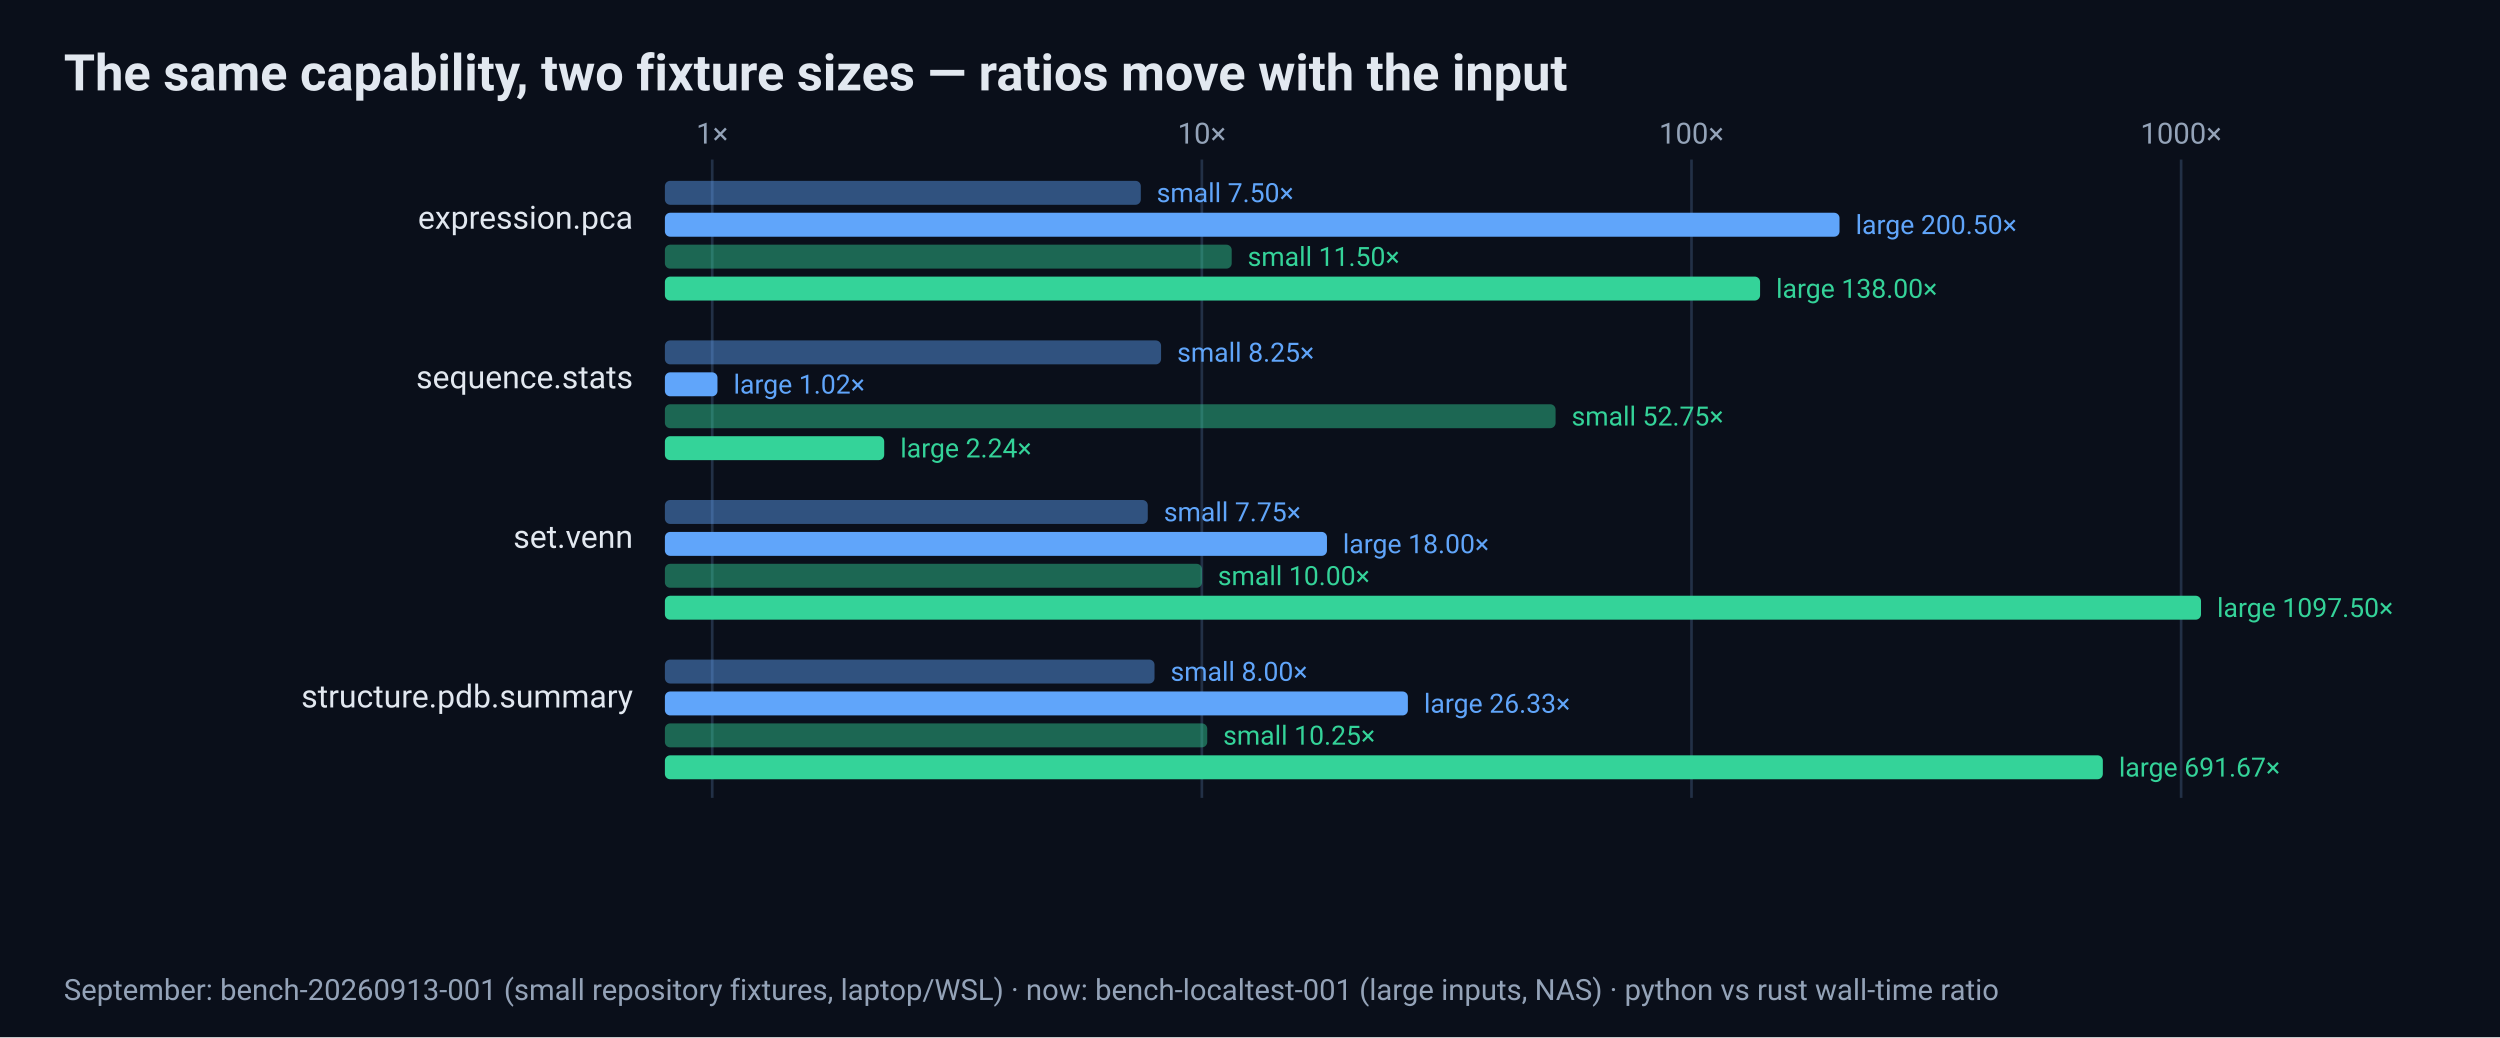
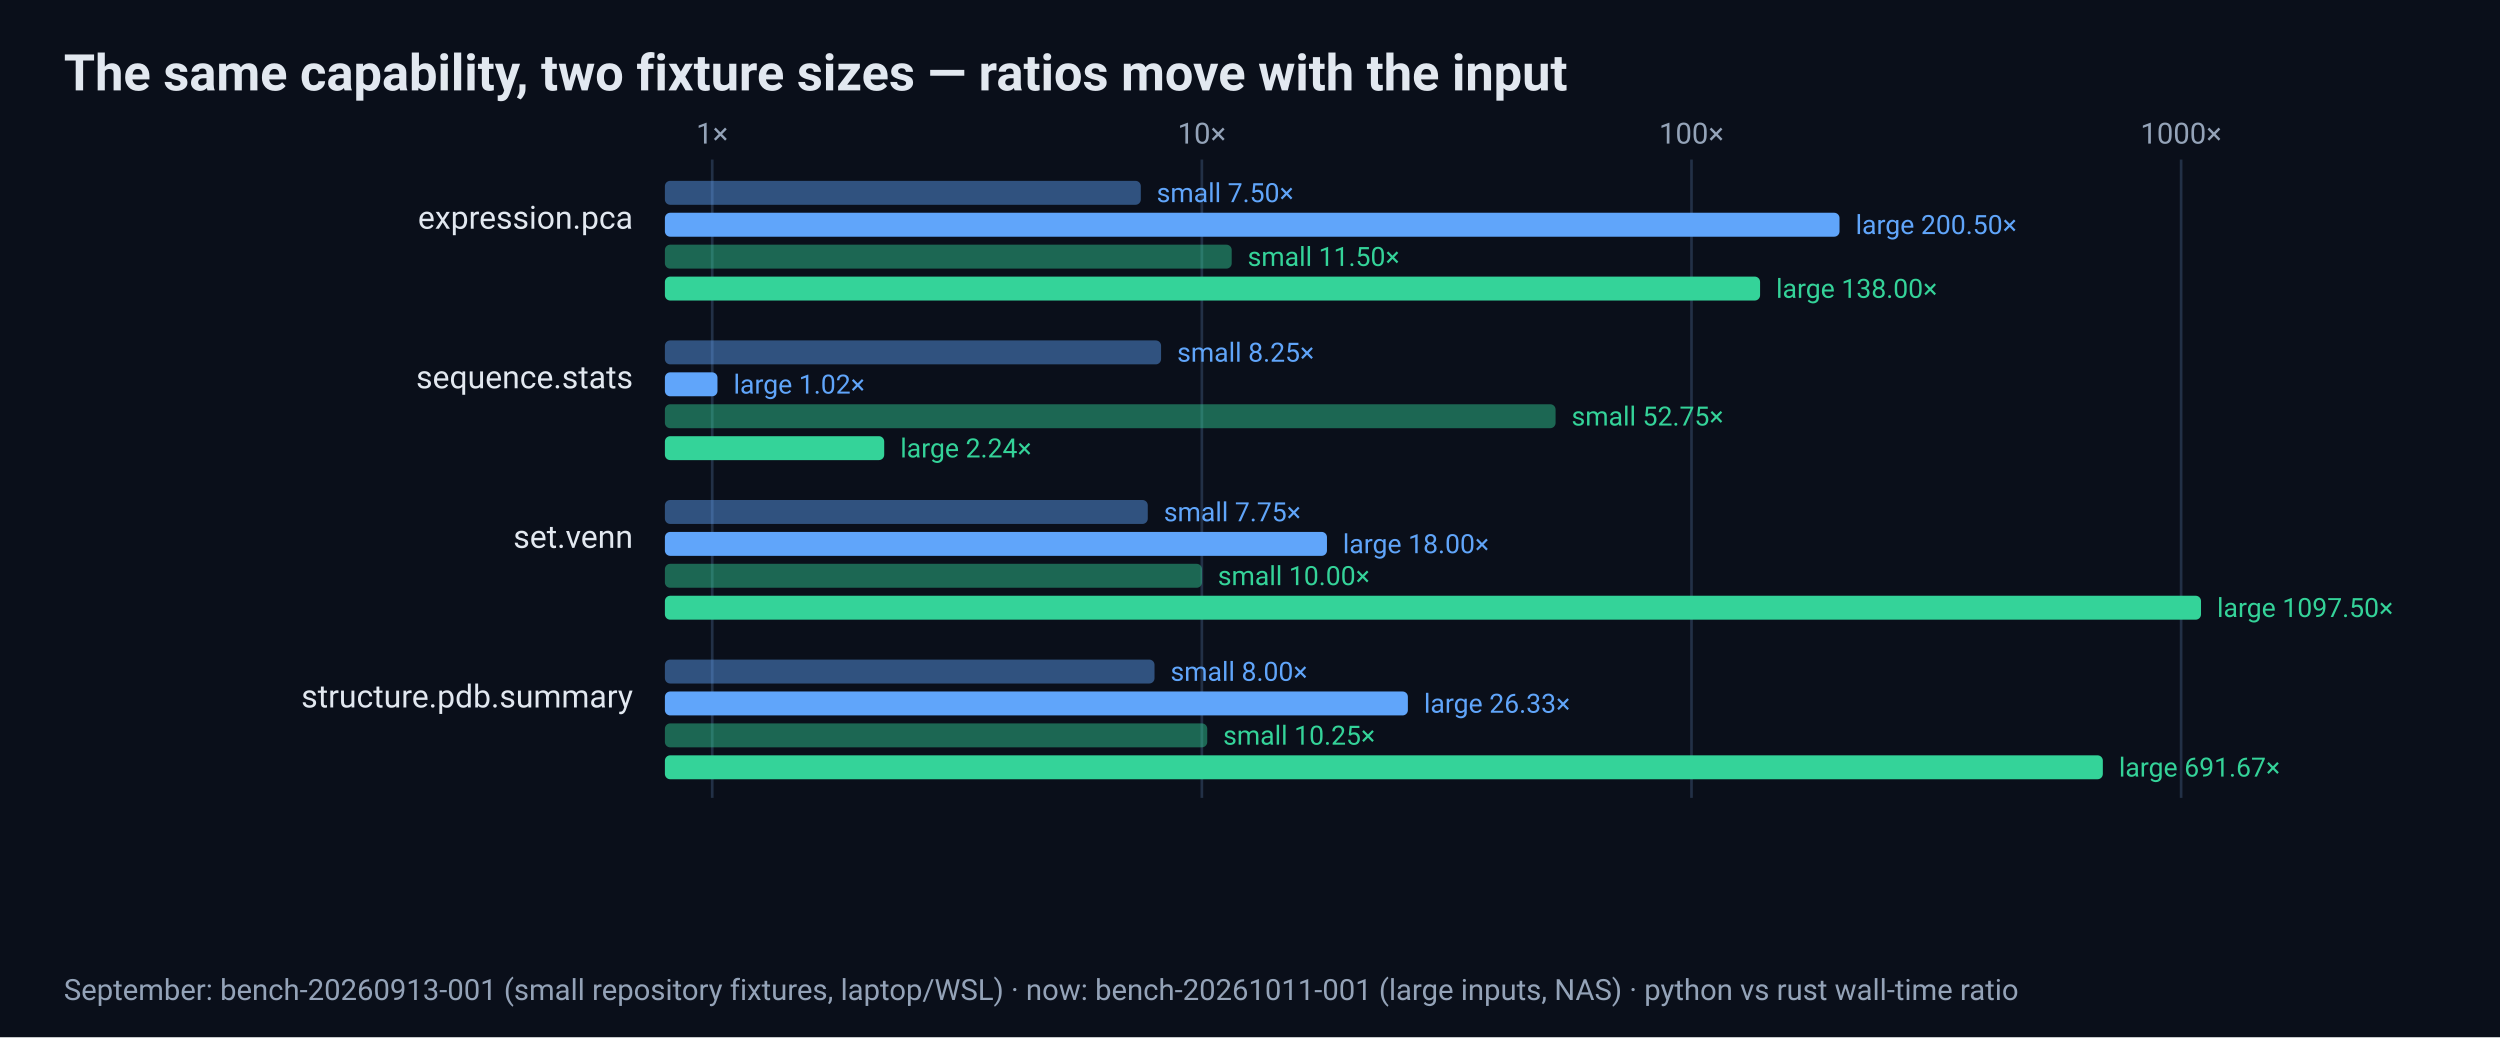
<svg xmlns="http://www.w3.org/2000/svg" viewBox="0 0 940 390" width="940" height="390" role="img" aria-label="The same capability, two fixture sizes — ratios move with the input">
  <rect width="940" height="390" fill="#0a0f1a" />
  <text x="24" y="34" fill="#e2e8f0" font-family="-apple-system,BlinkMacSystemFont,'Segoe UI',Roboto,'Helvetica Neue',Arial,'Noto Sans SC',sans-serif" font-size="19" font-weight="600">The same capability, two fixture sizes — ratios move with the input</text>
  <line x1="267.8" y1="60.0" x2="267.8" y2="300.0" stroke="#223046" stroke-width="1.0" opacity="1.0" />
  <text x="267.8" y="54.0" fill="#94a3b8" font-family="-apple-system,BlinkMacSystemFont,'Segoe UI',Roboto,'Helvetica Neue',Arial,'Noto Sans SC',sans-serif" font-size="11" font-weight="400" text-anchor="middle">1×</text>
  <line x1="451.9" y1="60.0" x2="451.9" y2="300.0" stroke="#223046" stroke-width="1.0" opacity="1.0" />
  <text x="451.9" y="54.0" fill="#94a3b8" font-family="-apple-system,BlinkMacSystemFont,'Segoe UI',Roboto,'Helvetica Neue',Arial,'Noto Sans SC',sans-serif" font-size="11" font-weight="400" text-anchor="middle">10×</text>
  <line x1="636.0" y1="60.0" x2="636.0" y2="300.0" stroke="#223046" stroke-width="1.0" opacity="1.0" />
  <text x="636.0" y="54.0" fill="#94a3b8" font-family="-apple-system,BlinkMacSystemFont,'Segoe UI',Roboto,'Helvetica Neue',Arial,'Noto Sans SC',sans-serif" font-size="11" font-weight="400" text-anchor="middle">100×</text>
  <line x1="820.1" y1="60.0" x2="820.1" y2="300.0" stroke="#223046" stroke-width="1.0" opacity="1.0" />
  <text x="820.1" y="54.0" fill="#94a3b8" font-family="-apple-system,BlinkMacSystemFont,'Segoe UI',Roboto,'Helvetica Neue',Arial,'Noto Sans SC',sans-serif" font-size="11" font-weight="400" text-anchor="middle">1000×</text>
  <text x="238.0" y="86.0" fill="#e2e8f0" font-family="-apple-system,BlinkMacSystemFont,'Segoe UI',Roboto,'Helvetica Neue',Arial,'Noto Sans SC',sans-serif" font-size="12" font-weight="400" text-anchor="end">expression.pca</text>
  <rect x="250.00" y="68.00" width="178.94" height="9.00" rx="2.0" fill="#60a5fa" opacity="0.45" />
  <text x="434.9" y="76.0" fill="#60a5fa" font-family="-apple-system,BlinkMacSystemFont,'Segoe UI',Roboto,'Helvetica Neue',Arial,'Noto Sans SC',sans-serif" font-size="10" font-weight="400" text-anchor="start">small 7.50×</text>
  <rect x="250.00" y="80.00" width="441.66" height="9.00" rx="2.0" fill="#60a5fa" opacity="1.0" />
  <text x="697.7" y="88.0" fill="#60a5fa" font-family="-apple-system,BlinkMacSystemFont,'Segoe UI',Roboto,'Helvetica Neue',Arial,'Noto Sans SC',sans-serif" font-size="10" font-weight="400" text-anchor="start">large 200.50×</text>
  <rect x="250.00" y="92.00" width="213.12" height="9.00" rx="2.0" fill="#34d399" opacity="0.45" />
  <text x="469.1" y="100.0" fill="#34d399" font-family="-apple-system,BlinkMacSystemFont,'Segoe UI',Roboto,'Helvetica Neue',Arial,'Noto Sans SC',sans-serif" font-size="10" font-weight="400" text-anchor="start">small 11.50×</text>
  <rect x="250.00" y="104.00" width="411.79" height="9.00" rx="2.0" fill="#34d399" opacity="1.0" />
  <text x="667.8" y="112.0" fill="#34d399" font-family="-apple-system,BlinkMacSystemFont,'Segoe UI',Roboto,'Helvetica Neue',Arial,'Noto Sans SC',sans-serif" font-size="10" font-weight="400" text-anchor="start">large 138.00×</text>
  <text x="238.0" y="146.0" fill="#e2e8f0" font-family="-apple-system,BlinkMacSystemFont,'Segoe UI',Roboto,'Helvetica Neue',Arial,'Noto Sans SC',sans-serif" font-size="12" font-weight="400" text-anchor="end">sequence.stats</text>
  <rect x="250.00" y="128.00" width="186.56" height="9.00" rx="2.0" fill="#60a5fa" opacity="0.45" />
  <text x="442.6" y="136.0" fill="#60a5fa" font-family="-apple-system,BlinkMacSystemFont,'Segoe UI',Roboto,'Helvetica Neue',Arial,'Noto Sans SC',sans-serif" font-size="10" font-weight="400" text-anchor="start">small 8.25×</text>
  <rect x="250.00" y="140.00" width="19.77" height="9.00" rx="2.0" fill="#60a5fa" opacity="1.0" />
  <text x="275.8" y="148.0" fill="#60a5fa" font-family="-apple-system,BlinkMacSystemFont,'Segoe UI',Roboto,'Helvetica Neue',Arial,'Noto Sans SC',sans-serif" font-size="10" font-weight="400" text-anchor="start">large 1.02×</text>
  <rect x="250.00" y="152.00" width="334.90" height="9.00" rx="2.0" fill="#34d399" opacity="0.45" />
  <text x="590.9" y="160.0" fill="#34d399" font-family="-apple-system,BlinkMacSystemFont,'Segoe UI',Roboto,'Helvetica Neue',Arial,'Noto Sans SC',sans-serif" font-size="10" font-weight="400" text-anchor="start">small 52.75×</text>
  <rect x="250.00" y="164.00" width="82.46" height="9.00" rx="2.0" fill="#34d399" opacity="1.0" />
  <text x="338.5" y="172.0" fill="#34d399" font-family="-apple-system,BlinkMacSystemFont,'Segoe UI',Roboto,'Helvetica Neue',Arial,'Noto Sans SC',sans-serif" font-size="10" font-weight="400" text-anchor="start">large 2.24×</text>
  <text x="238.0" y="206.0" fill="#e2e8f0" font-family="-apple-system,BlinkMacSystemFont,'Segoe UI',Roboto,'Helvetica Neue',Arial,'Noto Sans SC',sans-serif" font-size="12" font-weight="400" text-anchor="end">set.venn</text>
  <rect x="250.00" y="188.00" width="181.56" height="9.00" rx="2.0" fill="#60a5fa" opacity="0.45" />
  <text x="437.6" y="196.0" fill="#60a5fa" font-family="-apple-system,BlinkMacSystemFont,'Segoe UI',Roboto,'Helvetica Neue',Arial,'Noto Sans SC',sans-serif" font-size="10" font-weight="400" text-anchor="start">small 7.75×</text>
  <rect x="250.00" y="200.00" width="248.94" height="9.00" rx="2.0" fill="#60a5fa" opacity="1.0" />
  <text x="504.9" y="208.0" fill="#60a5fa" font-family="-apple-system,BlinkMacSystemFont,'Segoe UI',Roboto,'Helvetica Neue',Arial,'Noto Sans SC',sans-serif" font-size="10" font-weight="400" text-anchor="start">large 18.00×</text>
  <rect x="250.00" y="212.00" width="201.94" height="9.00" rx="2.0" fill="#34d399" opacity="0.45" />
  <text x="457.9" y="220.0" fill="#34d399" font-family="-apple-system,BlinkMacSystemFont,'Segoe UI',Roboto,'Helvetica Neue',Arial,'Noto Sans SC',sans-serif" font-size="10" font-weight="400" text-anchor="start">small 10.00×</text>
  <rect x="250.00" y="224.00" width="577.58" height="9.00" rx="2.0" fill="#34d399" opacity="1.0" />
  <text x="833.6" y="232.0" fill="#34d399" font-family="-apple-system,BlinkMacSystemFont,'Segoe UI',Roboto,'Helvetica Neue',Arial,'Noto Sans SC',sans-serif" font-size="10" font-weight="400" text-anchor="start">large 1097.50×</text>
  <text x="238.0" y="266.0" fill="#e2e8f0" font-family="-apple-system,BlinkMacSystemFont,'Segoe UI',Roboto,'Helvetica Neue',Arial,'Noto Sans SC',sans-serif" font-size="12" font-weight="400" text-anchor="end">structure.pdb.summary</text>
  <rect x="250.00" y="248.00" width="184.10" height="9.00" rx="2.0" fill="#60a5fa" opacity="0.45" />
  <text x="440.1" y="256.0" fill="#60a5fa" font-family="-apple-system,BlinkMacSystemFont,'Segoe UI',Roboto,'Helvetica Neue',Arial,'Noto Sans SC',sans-serif" font-size="10" font-weight="400" text-anchor="start">small 8.00×</text>
  <rect x="250.00" y="260.00" width="279.36" height="9.00" rx="2.0" fill="#60a5fa" opacity="1.0" />
  <text x="535.4" y="268.0" fill="#60a5fa" font-family="-apple-system,BlinkMacSystemFont,'Segoe UI',Roboto,'Helvetica Neue',Arial,'Noto Sans SC',sans-serif" font-size="10" font-weight="400" text-anchor="start">large 26.33×</text>
  <rect x="250.00" y="272.00" width="203.92" height="9.00" rx="2.0" fill="#34d399" opacity="0.45" />
  <text x="459.9" y="280.0" fill="#34d399" font-family="-apple-system,BlinkMacSystemFont,'Segoe UI',Roboto,'Helvetica Neue',Arial,'Noto Sans SC',sans-serif" font-size="10" font-weight="400" text-anchor="start">small 10.25×</text>
  <rect x="250.00" y="284.00" width="540.67" height="9.00" rx="2.0" fill="#34d399" opacity="1.0" />
  <text x="796.7" y="292.0" fill="#34d399" font-family="-apple-system,BlinkMacSystemFont,'Segoe UI',Roboto,'Helvetica Neue',Arial,'Noto Sans SC',sans-serif" font-size="10" font-weight="400" text-anchor="start">large 691.67×</text>
-   <text x="24" y="376" fill="#94a3b8" font-family="-apple-system,BlinkMacSystemFont,'Segoe UI',Roboto,'Helvetica Neue',Arial,'Noto Sans SC',sans-serif" font-size="11">September: bench-20260913-001 (small repository fixtures, laptop/WSL) · now: bench-localtest-001 (large inputs, NAS) · python vs rust wall-time ratio</text>
+   <text x="24" y="376" fill="#94a3b8" font-family="-apple-system,BlinkMacSystemFont,'Segoe UI',Roboto,'Helvetica Neue',Arial,'Noto Sans SC',sans-serif" font-size="11">September: bench-20260913-001 (small repository fixtures, laptop/WSL) · now: bench-20261011-001 (large inputs, NAS) · python vs rust wall-time ratio</text>
</svg>
